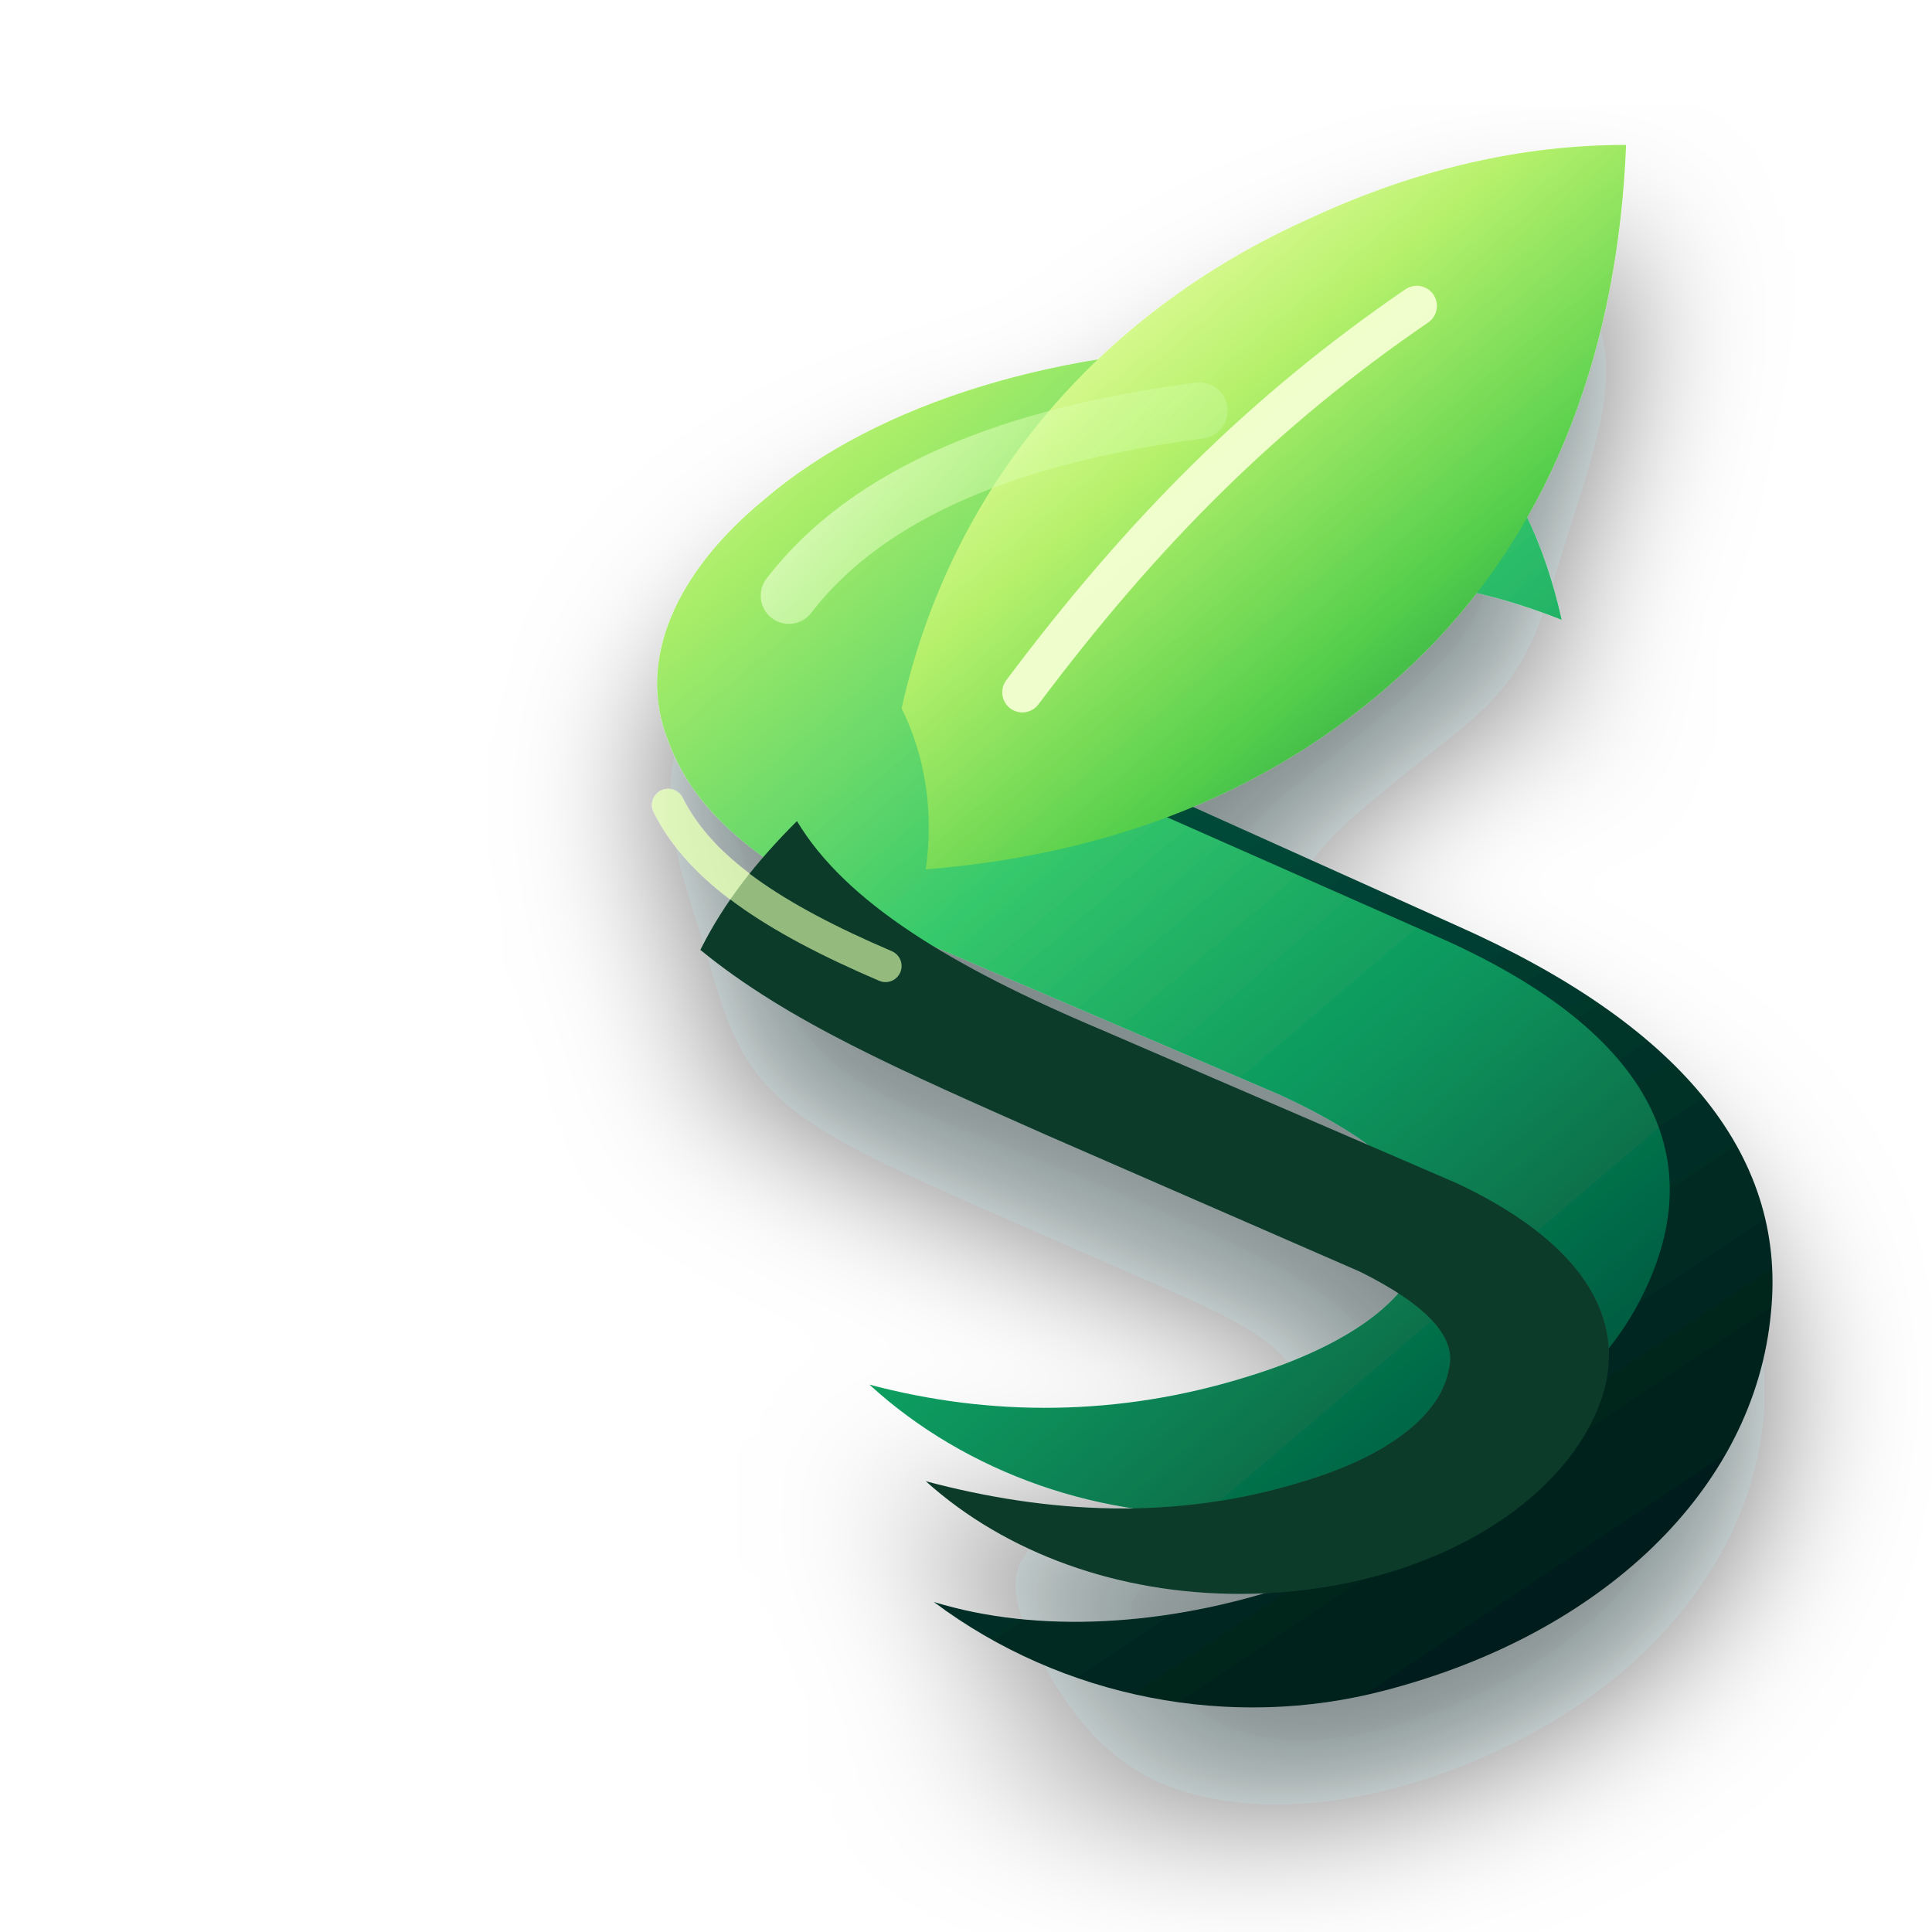
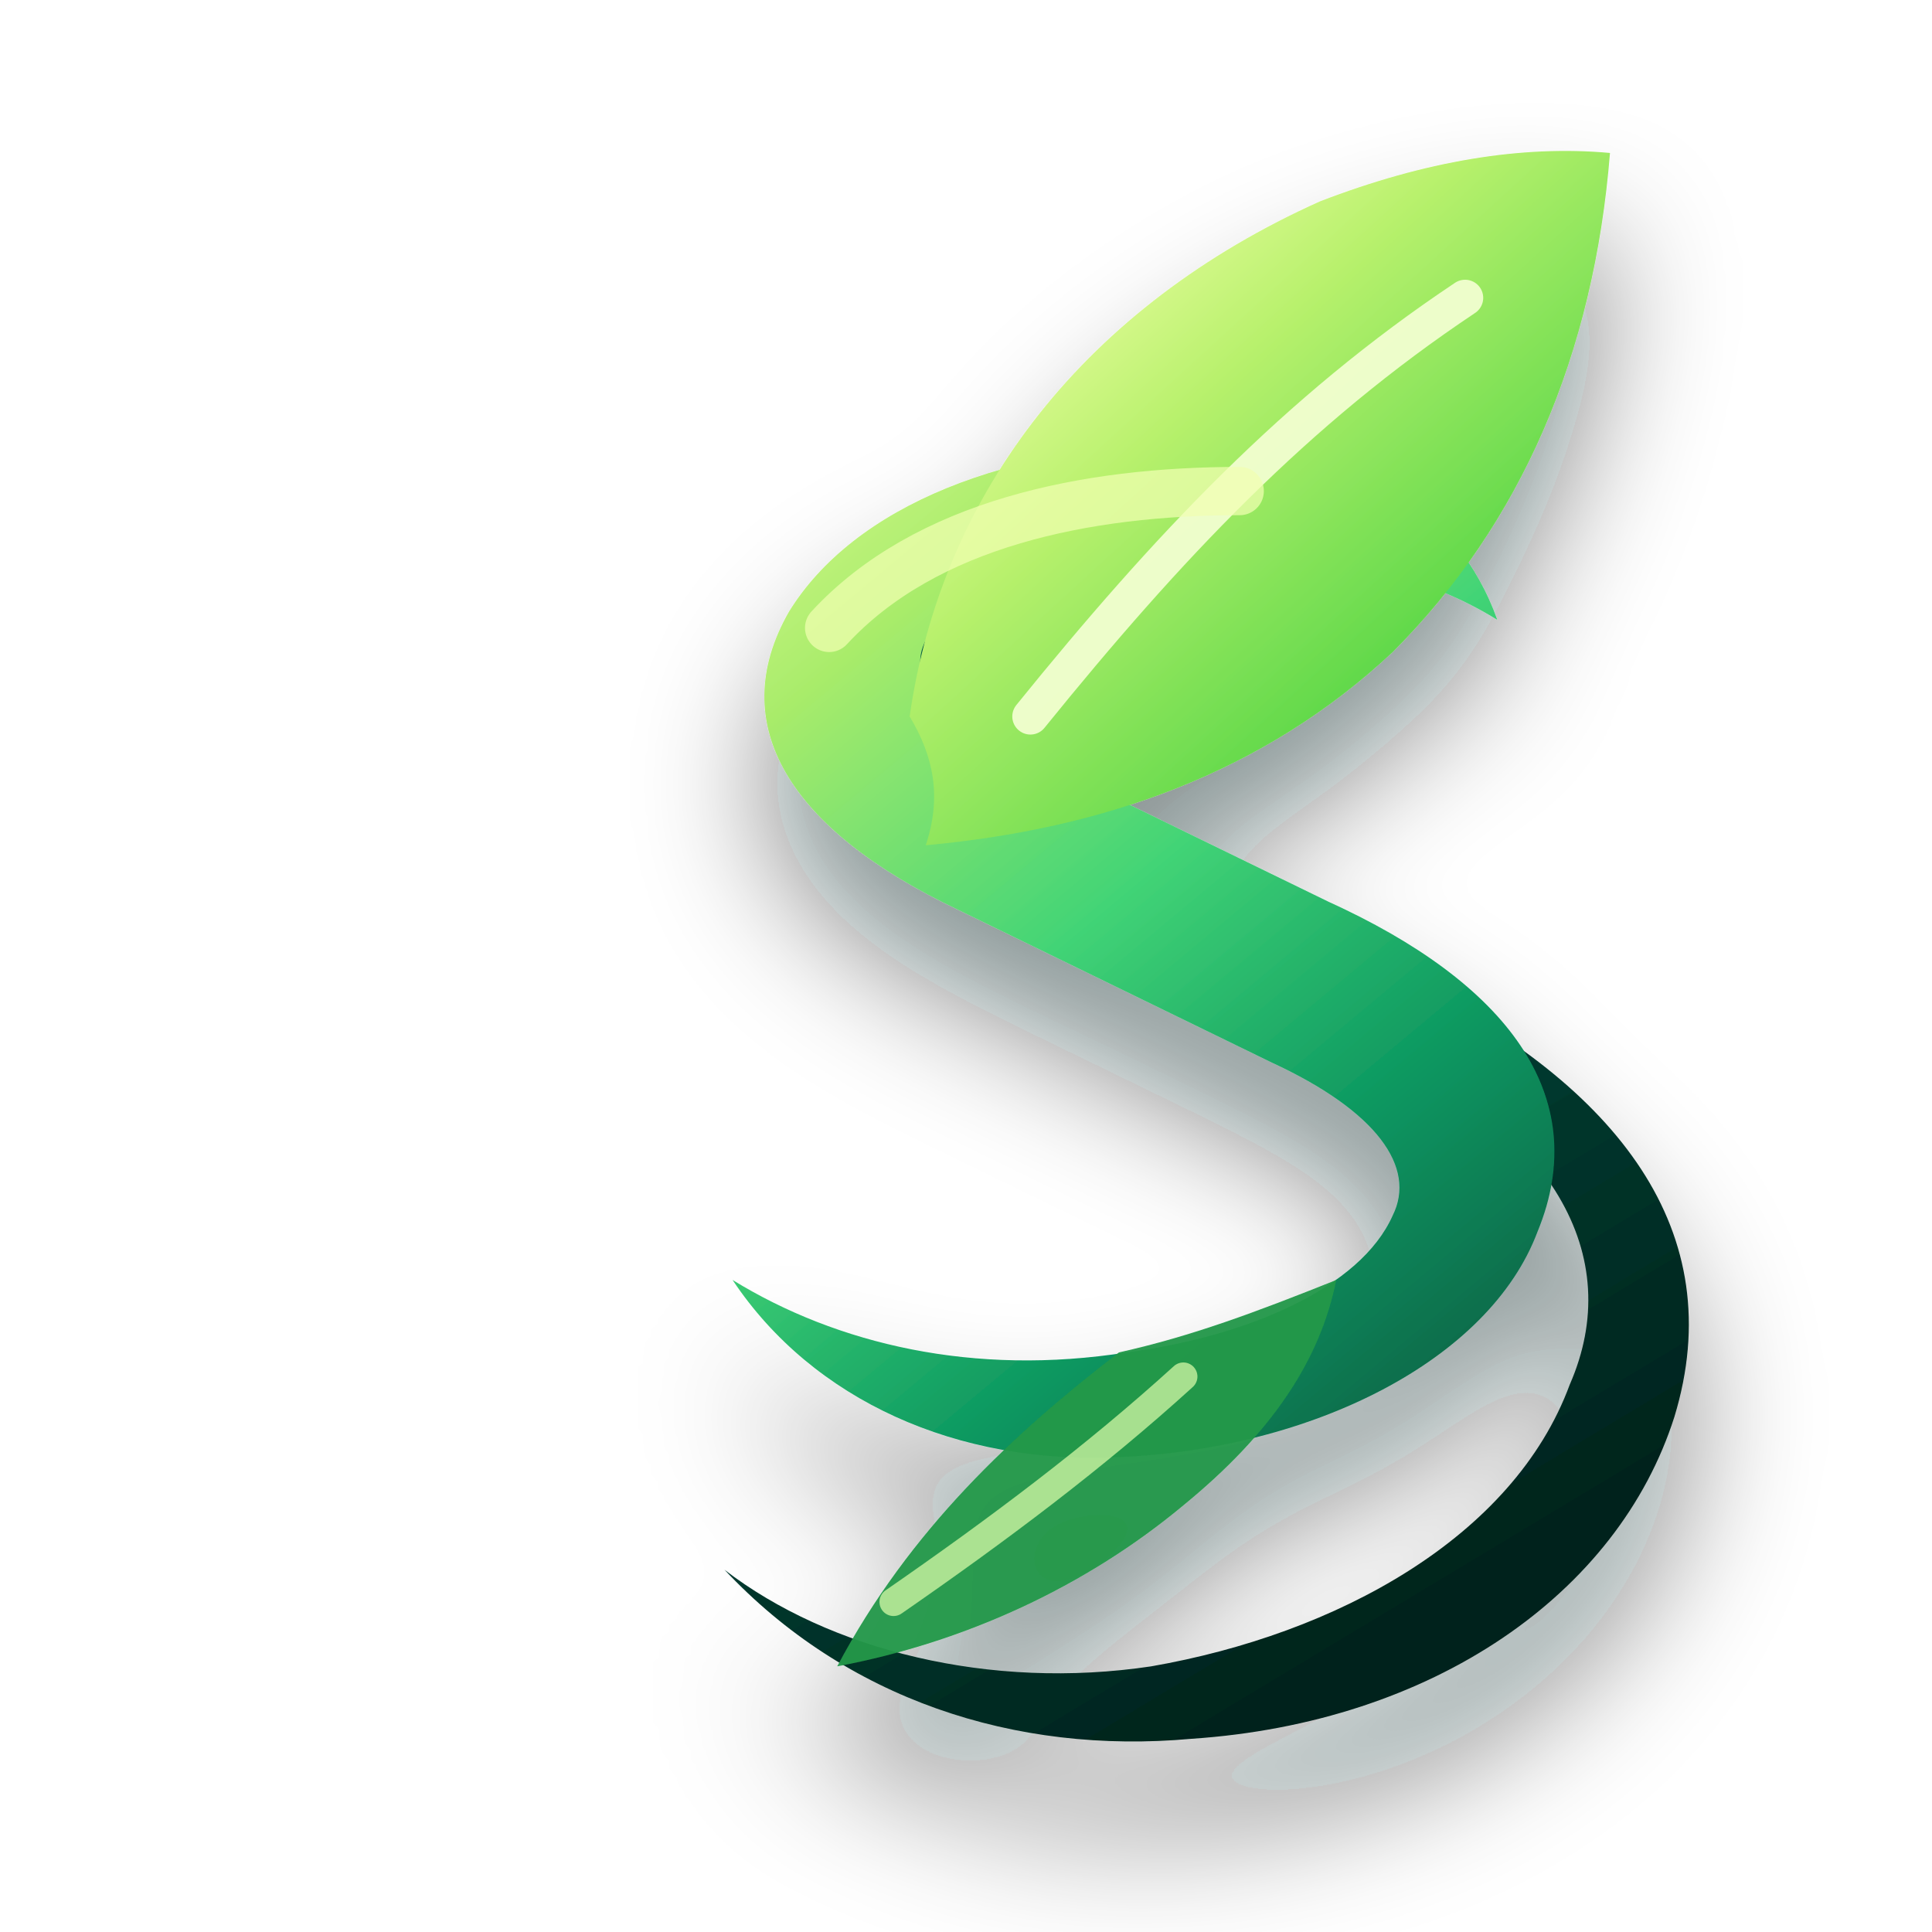
- <svg xmlns="http://www.w3.org/2000/svg" viewBox="0 0 240 240">
+ <svg xmlns="http://www.w3.org/2000/svg" viewBox="0 0 240 240" role="img" aria-labelledby="t">
  <defs>
-     <linearGradient id="front" x1="65" y1="55" x2="184" y2="195" gradientUnits="userSpaceOnUse">
-       <stop stop-color="#E8FF9A" />
-       <stop offset=".16" stop-color="#A8ED68" />
-       <stop offset=".43" stop-color="#37C96C" />
-       <stop offset=".7" stop-color="#07935C" />
-       <stop offset="1" stop-color="#064F3A" />
+     <linearGradient id="s" x1="74" y1="58" x2="184" y2="190" gradientUnits="userSpaceOnUse">
+       <stop stop-color="#E9FF9A" />
+       <stop offset=".22" stop-color="#A9EC6B" />
+       <stop offset=".48" stop-color="#42D476" />
+       <stop offset=".72" stop-color="#0B9660" />
+       <stop offset="1" stop-color="#07513E" />
    </linearGradient>
-     <linearGradient id="side" x1="100" y1="85" x2="180" y2="205" gradientUnits="userSpaceOnUse">
-       <stop stop-color="#075C43" />
-       <stop offset=".5" stop-color="#043D31" />
-       <stop offset="1" stop-color="#021F1A" />
+     <linearGradient id="depth" x1="110" y1="72" x2="190" y2="205" gradientUnits="userSpaceOnUse">
+       <stop stop-color="#075D46" />
+       <stop offset=".55" stop-color="#043C31" />
+       <stop offset="1" stop-color="#021F19" />
    </linearGradient>
-     <linearGradient id="leaf" x1="126" y1="36" x2="180" y2="100" gradientUnits="userSpaceOnUse">
-       <stop stop-color="#F0FFAA" />
-       <stop offset=".32" stop-color="#B7F16C" />
-       <stop offset=".72" stop-color="#55CF4C" />
-       <stop offset="1" stop-color="#249A45" />
+     <linearGradient id="leaf" x1="126" y1="31" x2="190" y2="101" gradientUnits="userSpaceOnUse">
+       <stop stop-color="#F1FFA8" />
+       <stop offset=".3" stop-color="#B9F16D" />
+       <stop offset=".72" stop-color="#62D94B" />
+       <stop offset="1" stop-color="#239848" />
    </linearGradient>
-     <linearGradient id="shine" x1="70" y1="70" x2="170" y2="150" gradientUnits="userSpaceOnUse">
-       <stop stop-color="#FFFFFF" stop-opacity=".9" />
-       <stop offset=".3" stop-color="#D9FFAB" stop-opacity=".45" />
-       <stop offset="1" stop-color="#8AEF9A" stop-opacity="0" />
-     </linearGradient>
-     <filter id="shadow" x="-40%" y="-40%" width="180%" height="180%">
-       <feDropShadow dx="0" dy="13" stdDeviation="9" flood-color="#00150F" flood-opacity=".5" />
+     <filter id="shadow" x="-35%" y="-35%" width="170%" height="170%">
+       <feDropShadow dx="0" dy="11" stdDeviation="8" flood-color="#001A12" flood-opacity=".45" />
    </filter>
  </defs>
  <g filter="url(#shadow)">
-     <path fill="url(#side)" d="M149 58c-20 3-38 9-48 19-7 7-9 14-5 20 4 7 13 12 27 18l43 18c20 9 30 20 28 33-2 13-15 25-34 31-15 5-31 6-44 2 16 12 37 16 56 11 27-7 46-25 48-47 2-20-12-36-39-48l-40-18c-12-5-16-10-13-16 4-8 15-13 31-17z" />
-     <path fill="url(#front)" d="M157 43c-25 0-48 7-62 19-11 9-16 20-12 30 4 11 15 18 34 26l42 18c13 6 19 12 18 18-1 7-9 13-22 17-16 5-32 5-47 1 12 11 29 17 46 16 22-1 42-11 50-27 9-18 0-33-24-44l-43-19c-10-5-14-9-11-14 4-7 16-11 34-12 13-1 24 1 34 5-4-18-15-34-37-34z" />
-     <path fill="#0B3A2B" d="M87 118c11 9 25 15 43 23l39 17c8 4 12 8 11 12-1 6-8 11-18 14-16 5-32 4-47 0 10 9 24 14 39 14 19 0 36-8 43-20 7-12 1-23-16-31l-44-19c-19-8-32-16-38-26-5 5-9 10-12 16z" />
-     <path fill="url(#leaf)" d="M112 88c6-27 24-49 51-61 13-6 26-9 39-9-1 25-9 47-25 63-16 16-37 25-62 27 1-7 0-14-3-20z" />
-     <path d="M127 86c15-20 30-35 49-48" fill="none" stroke="#F6FFD5" stroke-width="5" stroke-linecap="round" opacity=".92" />
-     <path d="M98 74c10-13 28-20 51-23" fill="none" stroke="url(#shine)" stroke-width="7" stroke-linecap="round" />
-     <path d="M83 100c4 8 13 14 27 20" fill="none" stroke="#DFFFAB" stroke-width="4" stroke-linecap="round" opacity=".65" />
+     <path d="M154 67 C126 67 109 75 107 87 C105 98 116 105 136 114 L169 129 C193 140 202 156 195 172 C188 191 166 203 143 207 C123 210 103 205 90 195 C105 211 126 218 148 216 C178 214 201 198 208 176 C215 153 201 135 175 122 L137 103 C125 97 121 91 125 86 C130 79 143 76 160 76 Z" fill="url(#depth)" />
+     <path d="M150 55 C125 55 106 63 98 76 C90 90 98 103 119 113 L158 132 C171 138 176 145 173 151 C169 160 155 166 140 168 C121 171 104 167 91 159 C101 174 119 182 139 181 C163 180 185 169 191 153 C198 136 187 122 165 112 L126 93 C115 88 112 83 116 78 C121 71 136 68 155 69 C167 69 178 72 186 77 C181 63 168 55 150 55 Z" fill="url(#s)" />
+     <path d="M113 89 C117 61 135 38 164 25 C177 20 189 18 200 19 C198 44 189 65 173 81 C157 96 137 103 115 105 C117 99 116 94 113 89 Z" fill="url(#leaf)" />
+     <path d="M128 89 C145 68 161 51 182 37" fill="none" stroke="#F4FFD3" stroke-width="4.5" stroke-linecap="round" opacity=".92" />
+     <path d="M139 168 C126 178 113 190 104 207 C120 204 135 197 147 187 C158 178 164 169 166 159 C156 163 148 166 139 168 Z" fill="url(#leaf)" opacity=".95" />
+     <path d="M111 199 C124 190 136 181 147 171" fill="none" stroke="#DFFFAC" stroke-width="3.5" stroke-linecap="round" opacity=".7" />
+     <path d="M103 78 C115 65 135 61 154 61" fill="none" stroke="#F1FFB1" stroke-width="6" stroke-linecap="round" opacity=".72" />
  </g>
</svg>
